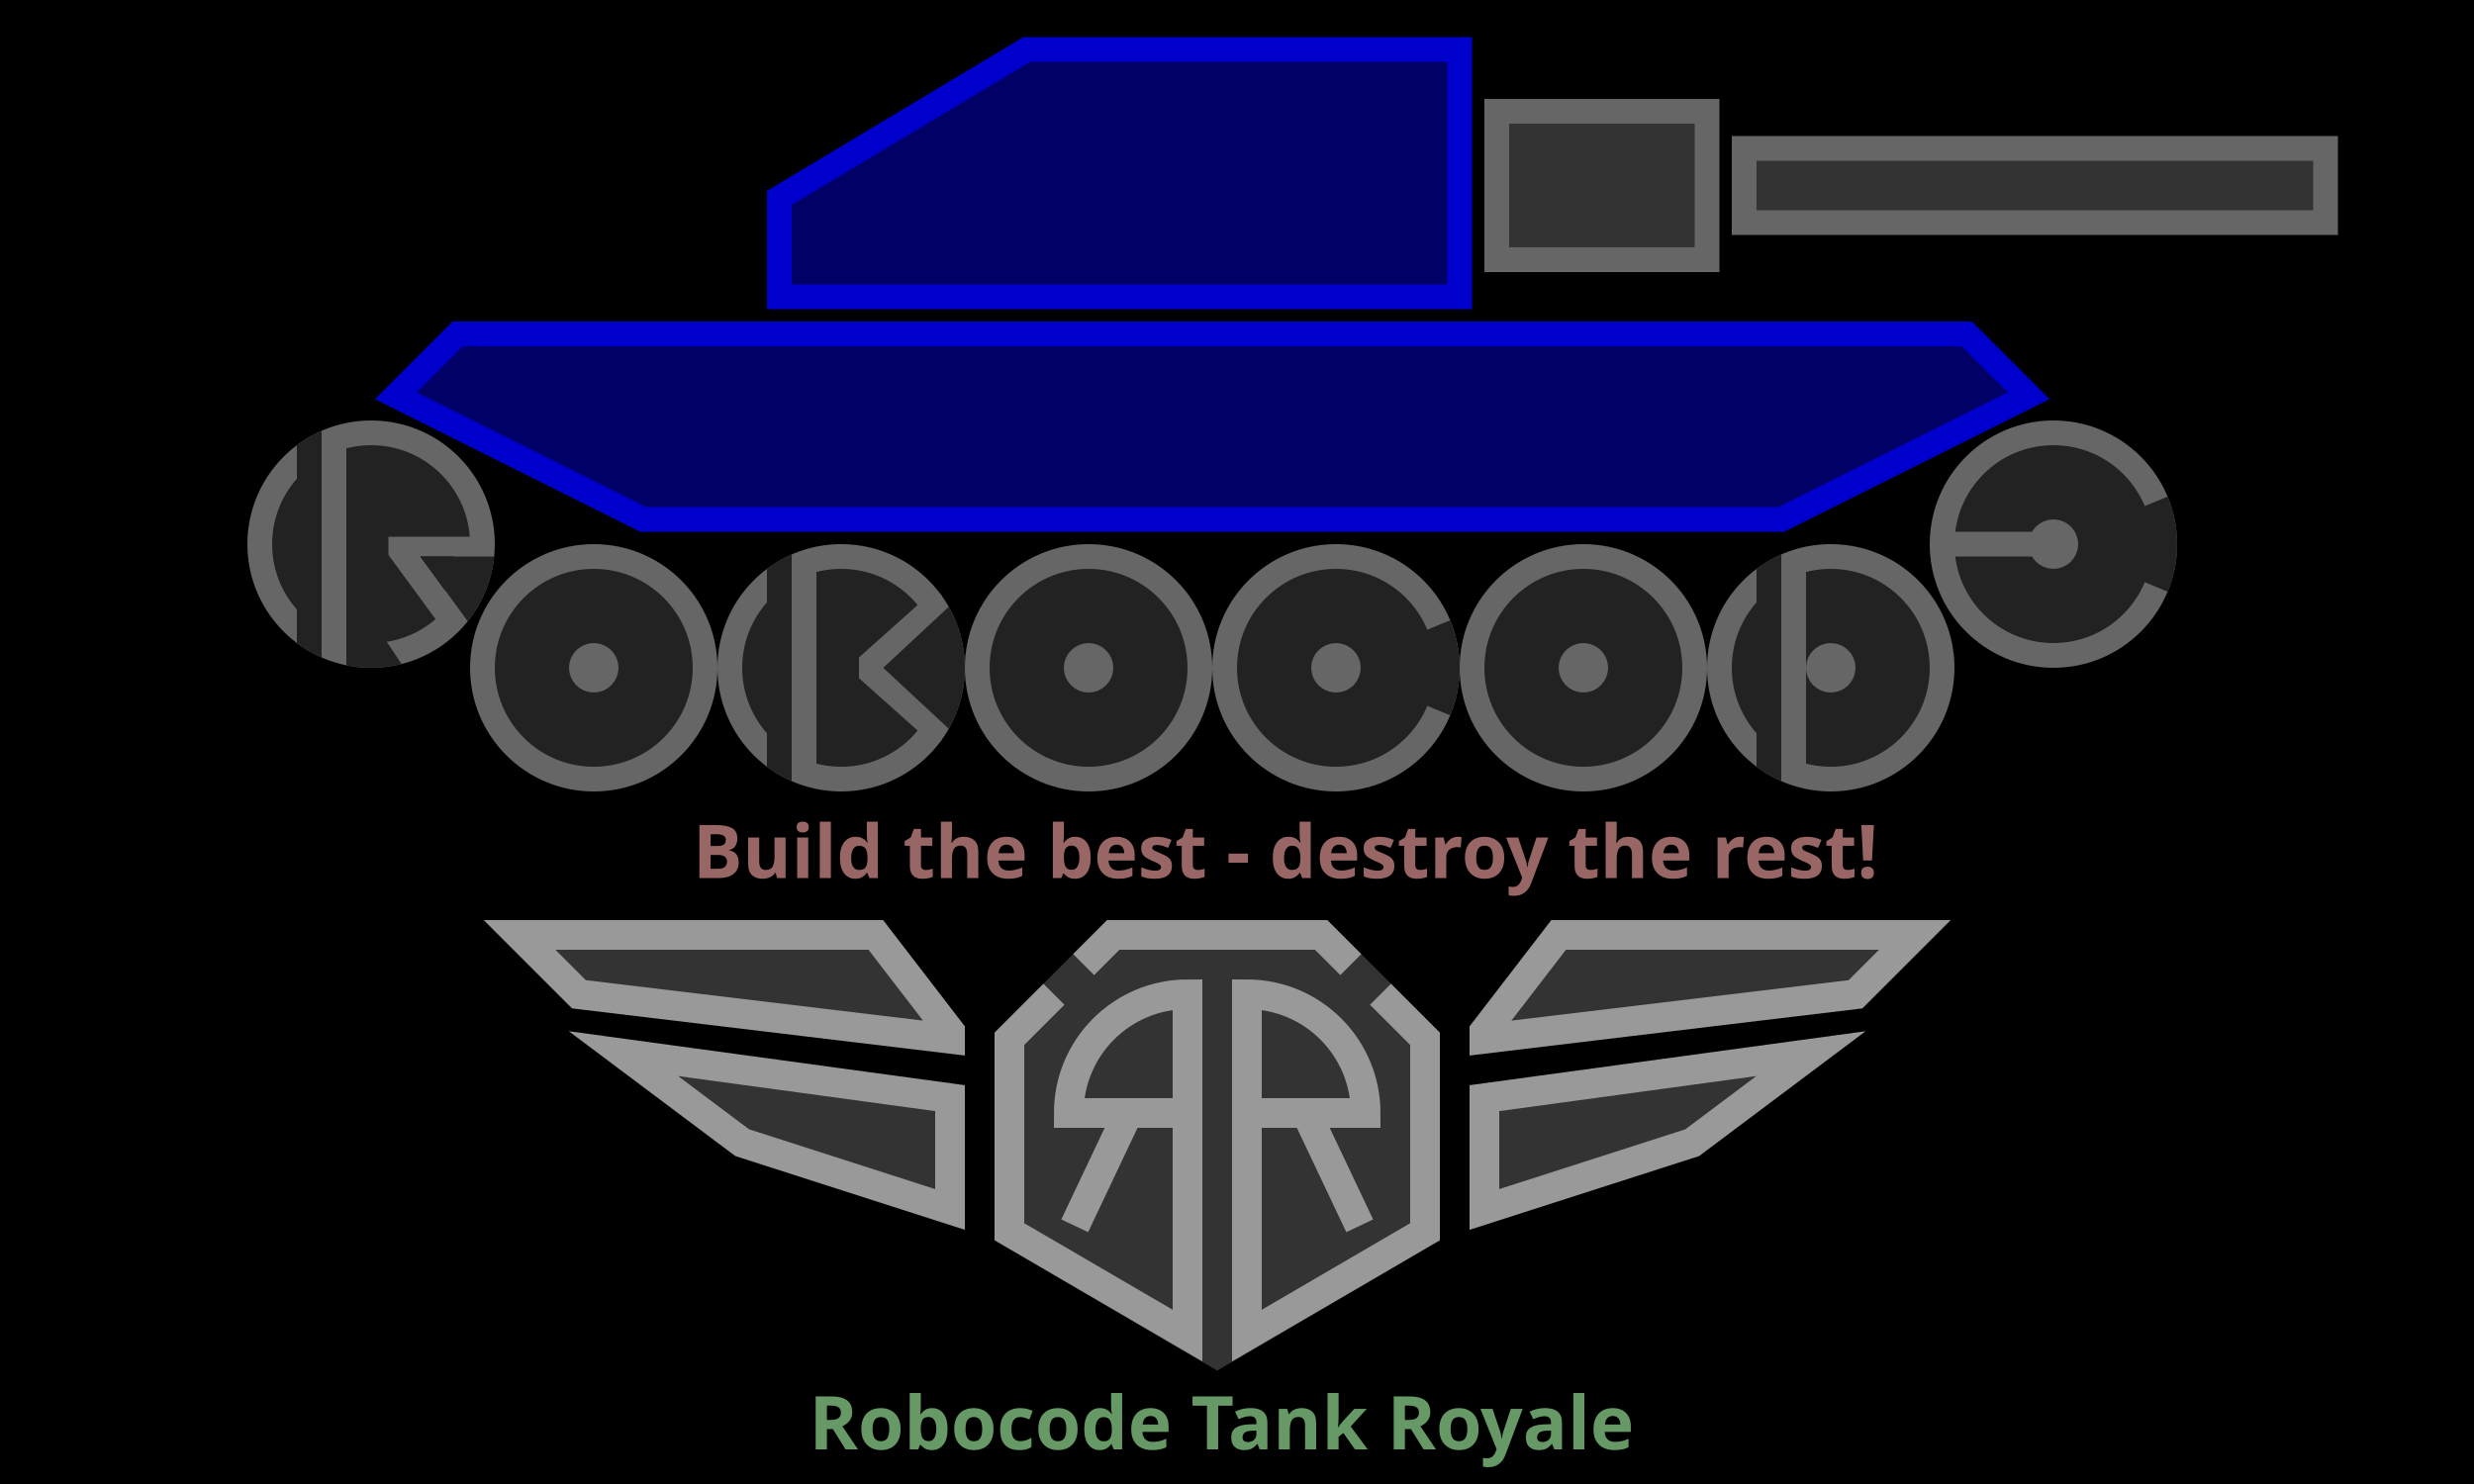
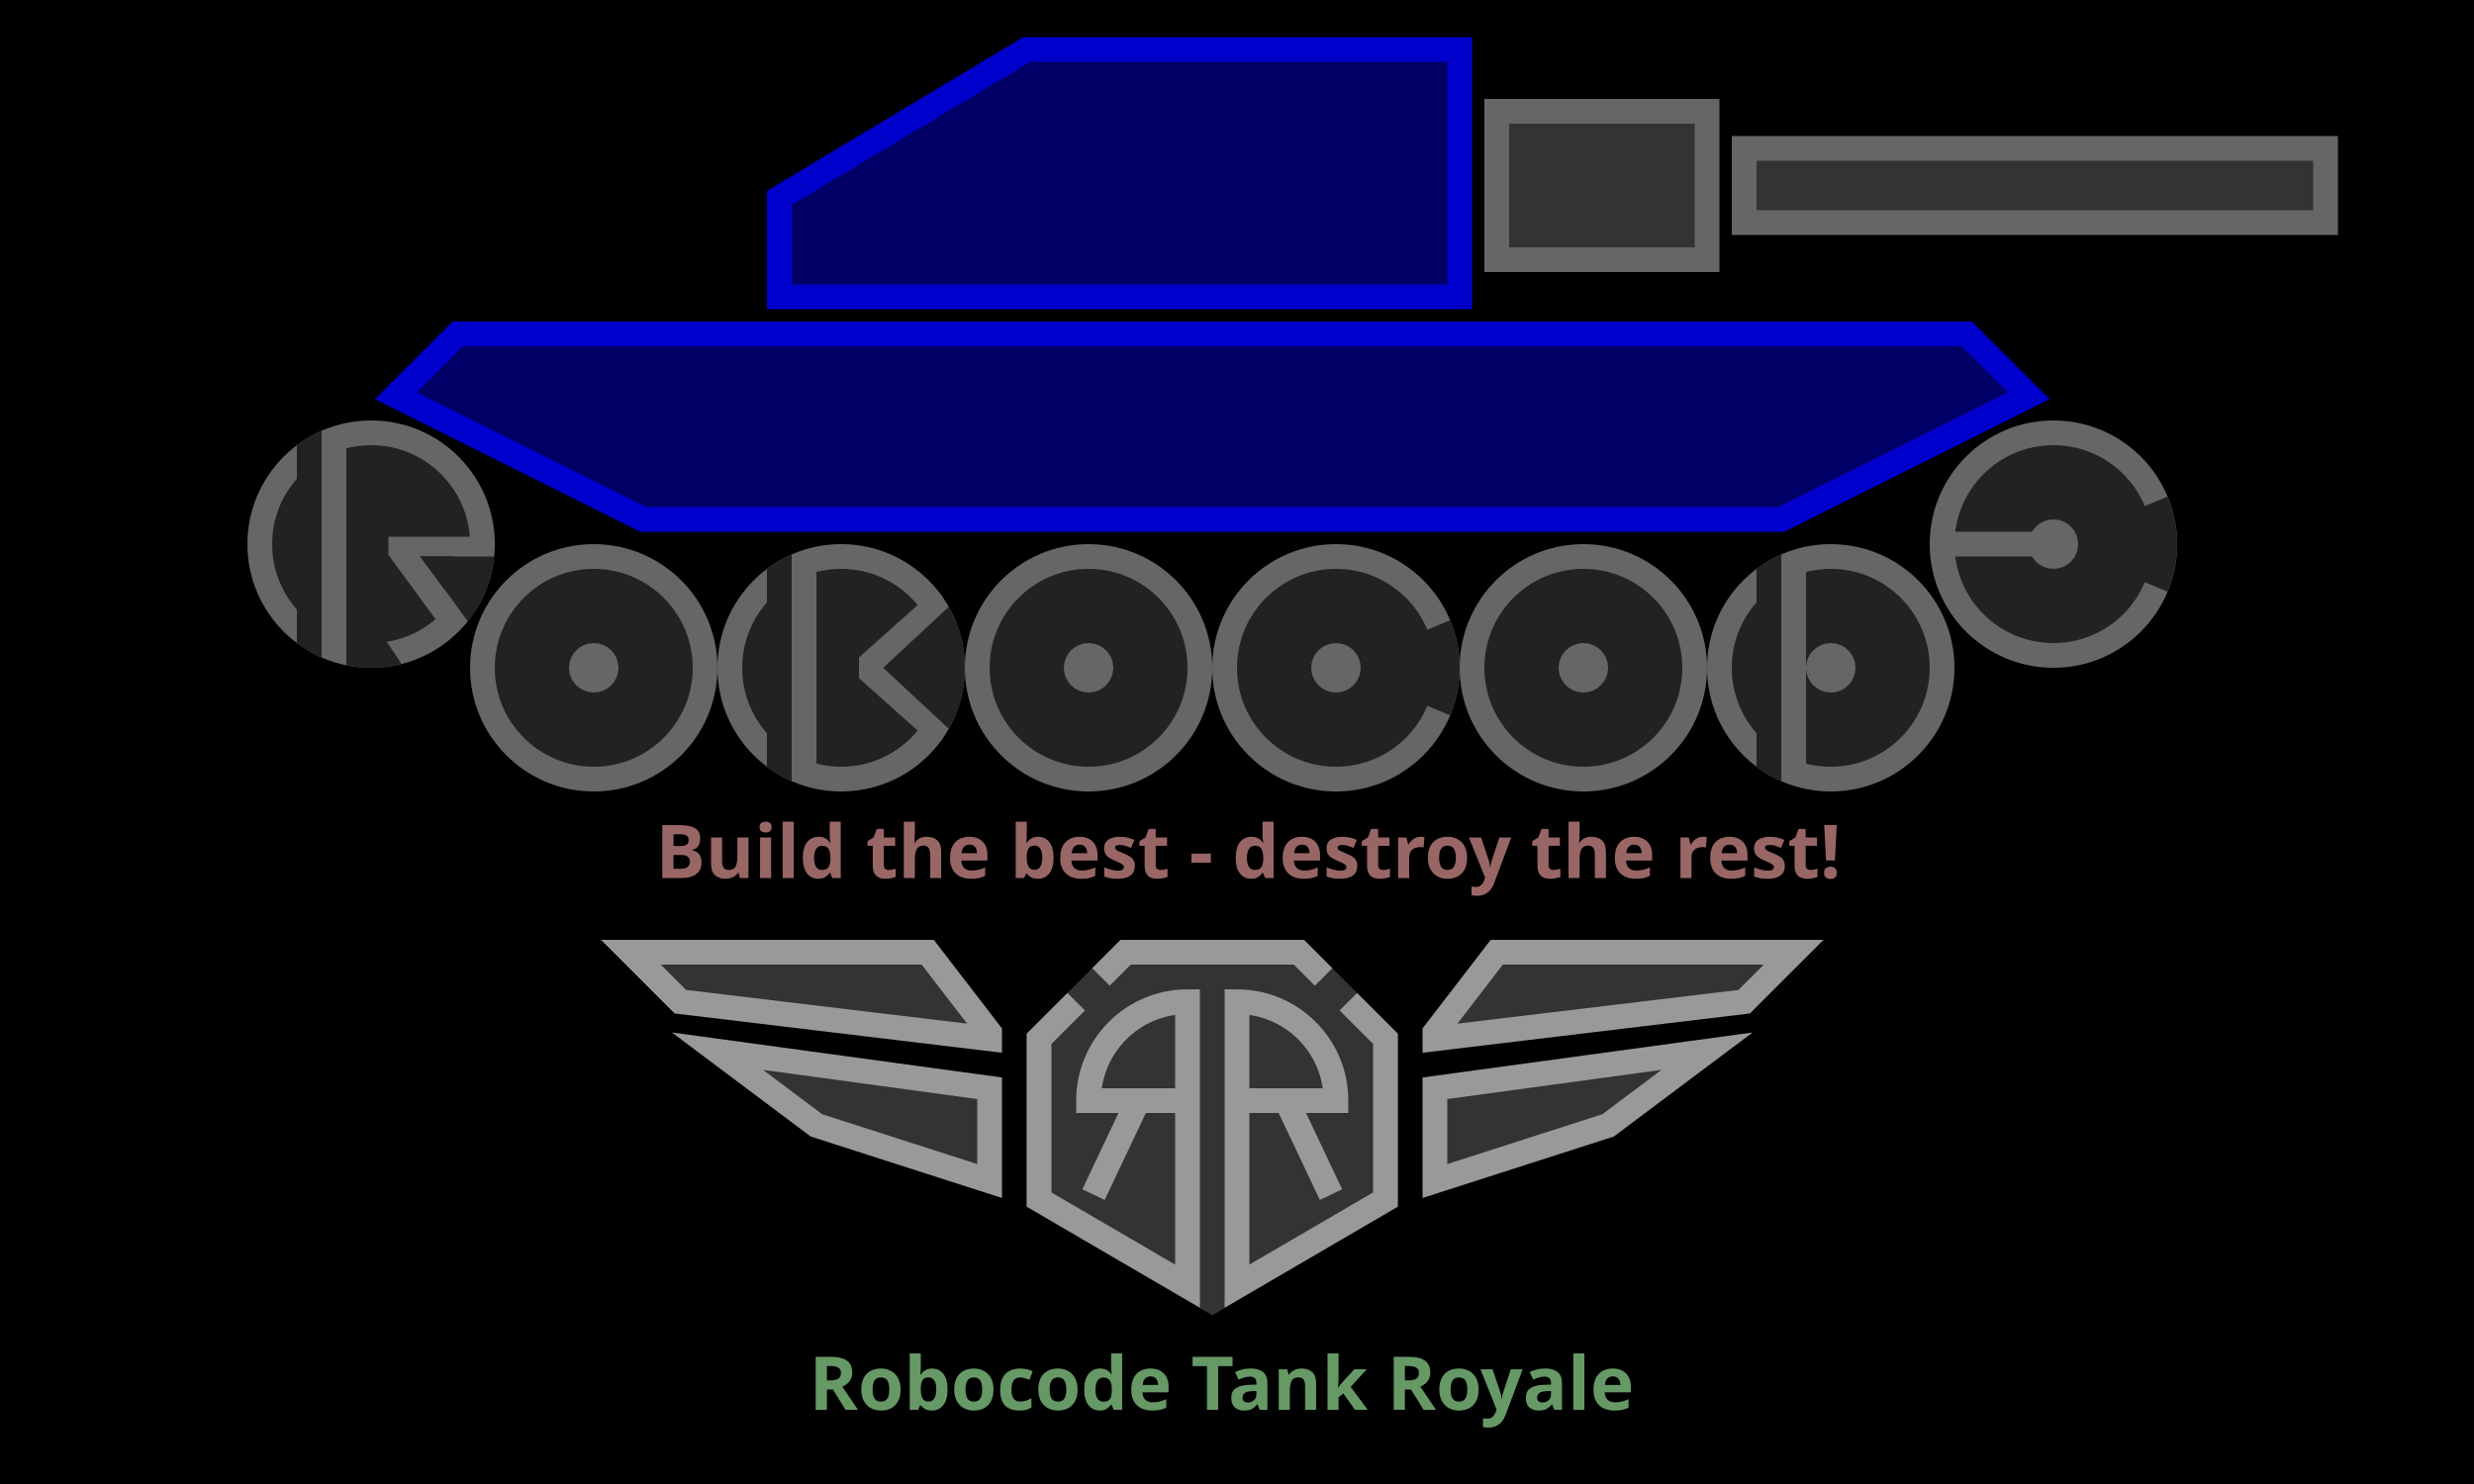
<svg xmlns="http://www.w3.org/2000/svg" xmlns:xlink="http://www.w3.org/1999/xlink" version="1.1" width="1000" height="600">
  <rect x="0" y="0" width="100%" height="100%" fill="black" />
  <g>
    <use xlink:href="#robocode-logo" transform="translate(90,0)" />
-     <use xlink:href="#RTR-logo" transform="scale(0.6,0.6) translate(320,620)" />
-     <text x="280" y="355" fill="#966" style="font: bold 30px sans-serif">Build the best - destroy the rest!</text>
-     <text x="327" y="586" fill="#696" style="font: bold 30px sans-serif">Robocode Tank Royale</text>
+     <use xlink:href="#RTR-logo" transform="translate(240,380) scale(0.5,0.5)" />
+     <text x="265" y="355" fill="#966" style="font: bold 30px sans-serif">Build the best - destroy the rest!</text>
+     <text x="327" y="570" fill="#696" style="font: bold 30px sans-serif">Robocode Tank Royale</text>
  </g>
  <defs>
    <symbol id="robocode-logo">
      <polygon fill="#006" stroke-width="10" stroke="#00C" points="225,120 225,80 325,20 500,20 500,120" />
      <polygon fill="#333" stroke-width="10" stroke="#666" points="515,105 515,45 600,45 600,105" />
      <polygon fill="#333" stroke-width="10" stroke="#666" points="615,90 615,60 850,60 850,90" />
      <polygon fill="#006" stroke-width="10" stroke="#00C" points="95,135 70,160 170,210 630,210 730,160 705,135" />
      <use transform="translate(10, 170)" xlink:href="#letter-r" />
      <use transform="translate(100, 220)" xlink:href="#letter-o" />
      <use transform="translate(200, 220)" xlink:href="#letter-b" />
      <use transform="translate(300, 220)" xlink:href="#letter-o" />
      <use transform="translate(400, 220)" xlink:href="#letter-c" />
      <use transform="translate(500, 220)" xlink:href="#letter-o" />
      <use transform="translate(600, 220)" xlink:href="#letter-d" />
      <use transform="translate(690, 170)" xlink:href="#letter-e" />
    </symbol>
    <symbol id="letter-r">
      <circle cx="50" cy="50" r="45" stroke="#666" stroke-width="10" fill="#222" />
      <polygon stroke="#666" stroke-width="10" points="60,50 90,50 82,80" mask="url(#wheel_hole)" />
      <rect x="20" y="0" width="10" height="100" fill="#222" mask="url(#wheel_hole)" />
      <rect x="30" y="10" width="10" height="80" fill="#666" />
      <polygon points="70,55 100,55 110,110" fill="#222" mask="url(#wheel_hole)" />
      <polygon points="40,110 40,65, 70,110" fill="#222" mask="url(#wheel_hole)" />
    </symbol>
    <mask id="wheel_hole">
      <circle cx="50" cy="50" r="50" fill="white" />
    </mask>
    <symbol id="letter-o">
      <circle cx="50" cy="50" r="45" stroke="#666" stroke-width="10" fill="#222" />
      <circle cx="50" cy="50" r="5" stroke="#666" stroke-width="10" />
    </symbol>
    <symbol id="letter-b">
      <circle cx="50" cy="50" r="45" stroke="#666" stroke-width="10" fill="#222" />
      <polygon stroke="#666" stroke-width="10" points="60,50 88,25 88,75" mask="url(#wheel_hole)" />
      <rect x="20" y="0" width="10" height="100" fill="#222" mask="url(#wheel_hole)" />
      <rect x="30" y="10" width="10" height="80" fill="#666" />
      <polygon points="67,50 110,10 110,90" fill="#222" mask="url(#wheel_hole)" />
    </symbol>
    <symbol id="letter-c">
      <circle cx="50" cy="50" r="45" stroke="#666" stroke-width="10" fill="#222" />
      <polygon points="50,50 110,25 110,75" fill="#222" mask="url(#wheel_hole)" />
      <circle cx="50" cy="50" r="5" stroke="#666" stroke-width="10" />
    </symbol>
    <symbol id="letter-d">
      <circle cx="50" cy="50" r="45" stroke="#666" stroke-width="10" fill="#222" />
      <rect x="20" y="0" width="10" height="100" fill="#222" mask="url(#wheel_hole)" />
      <rect x="30" y="10" width="10" height="80" fill="#666" />
      <circle cx="50" cy="50" r="5" stroke="#666" stroke-width="10" />
    </symbol>
    <symbol id="letter-e">
      <circle cx="50" cy="50" r="45" stroke="#666" stroke-width="10" fill="#222" />
      <polygon points="50,50 110,25 110,75" fill="#222" mask="url(#wheel_hole)" />
      <line x1="5" y1="50" x2="50" y2="50" stroke="#666" stroke-width="10" />
      <circle cx="50" cy="50" r="5" stroke="#666" stroke-width="10" />
    </symbol>
    <symbol id="RTR-logo" transform="scale(0.8,0.8)">
      <use xlink:href="#RTR-bg" transform="translate(350,0)" fill="#333" stroke="#333" stroke-width="20" />
      <use xlink:href="#RTR" transform="translate(350,0)" fill="#333" stroke="#999" stroke-width="20" />
      <use xlink:href="#wing" transform="translate(350,0)" fill="#333" stroke="#999" stroke-width="20" />
      <use xlink:href="#wing" transform="translate(650,0) scale(-1,1) " fill="#333" stroke="#999" stroke-width="20" />
    </symbol>
    <path id="RTR-bg" d="M 60,30 L 80,10 220,10 240,30 290,80 290,210 150,292 10,210 10,80 60,30 80,10" />
    <symbol id="RTR">
      <path d="M 60,30 L 80,10 220,10 240,30" />
      <use xlink:href="#R" transform="translate(160,40)" />
      <use xlink:href="#R" transform="translate(140,40) scale(-1,1)" />
    </symbol>
    <path id="R" d="       M 100,10       L 130,40 130,170 10,240 10,10       a 80,80 0 0 1 80,80       L 10,90 50,90 86,166" />
    <symbol id="wing">
      <path d="M 330,75 L 380,10 620,10 580,50 330,80 Z" />
      <path d="M 330,195 L 330,120 550,90 470,150 330,195 Z" />
    </symbol>
  </defs>
</svg>
